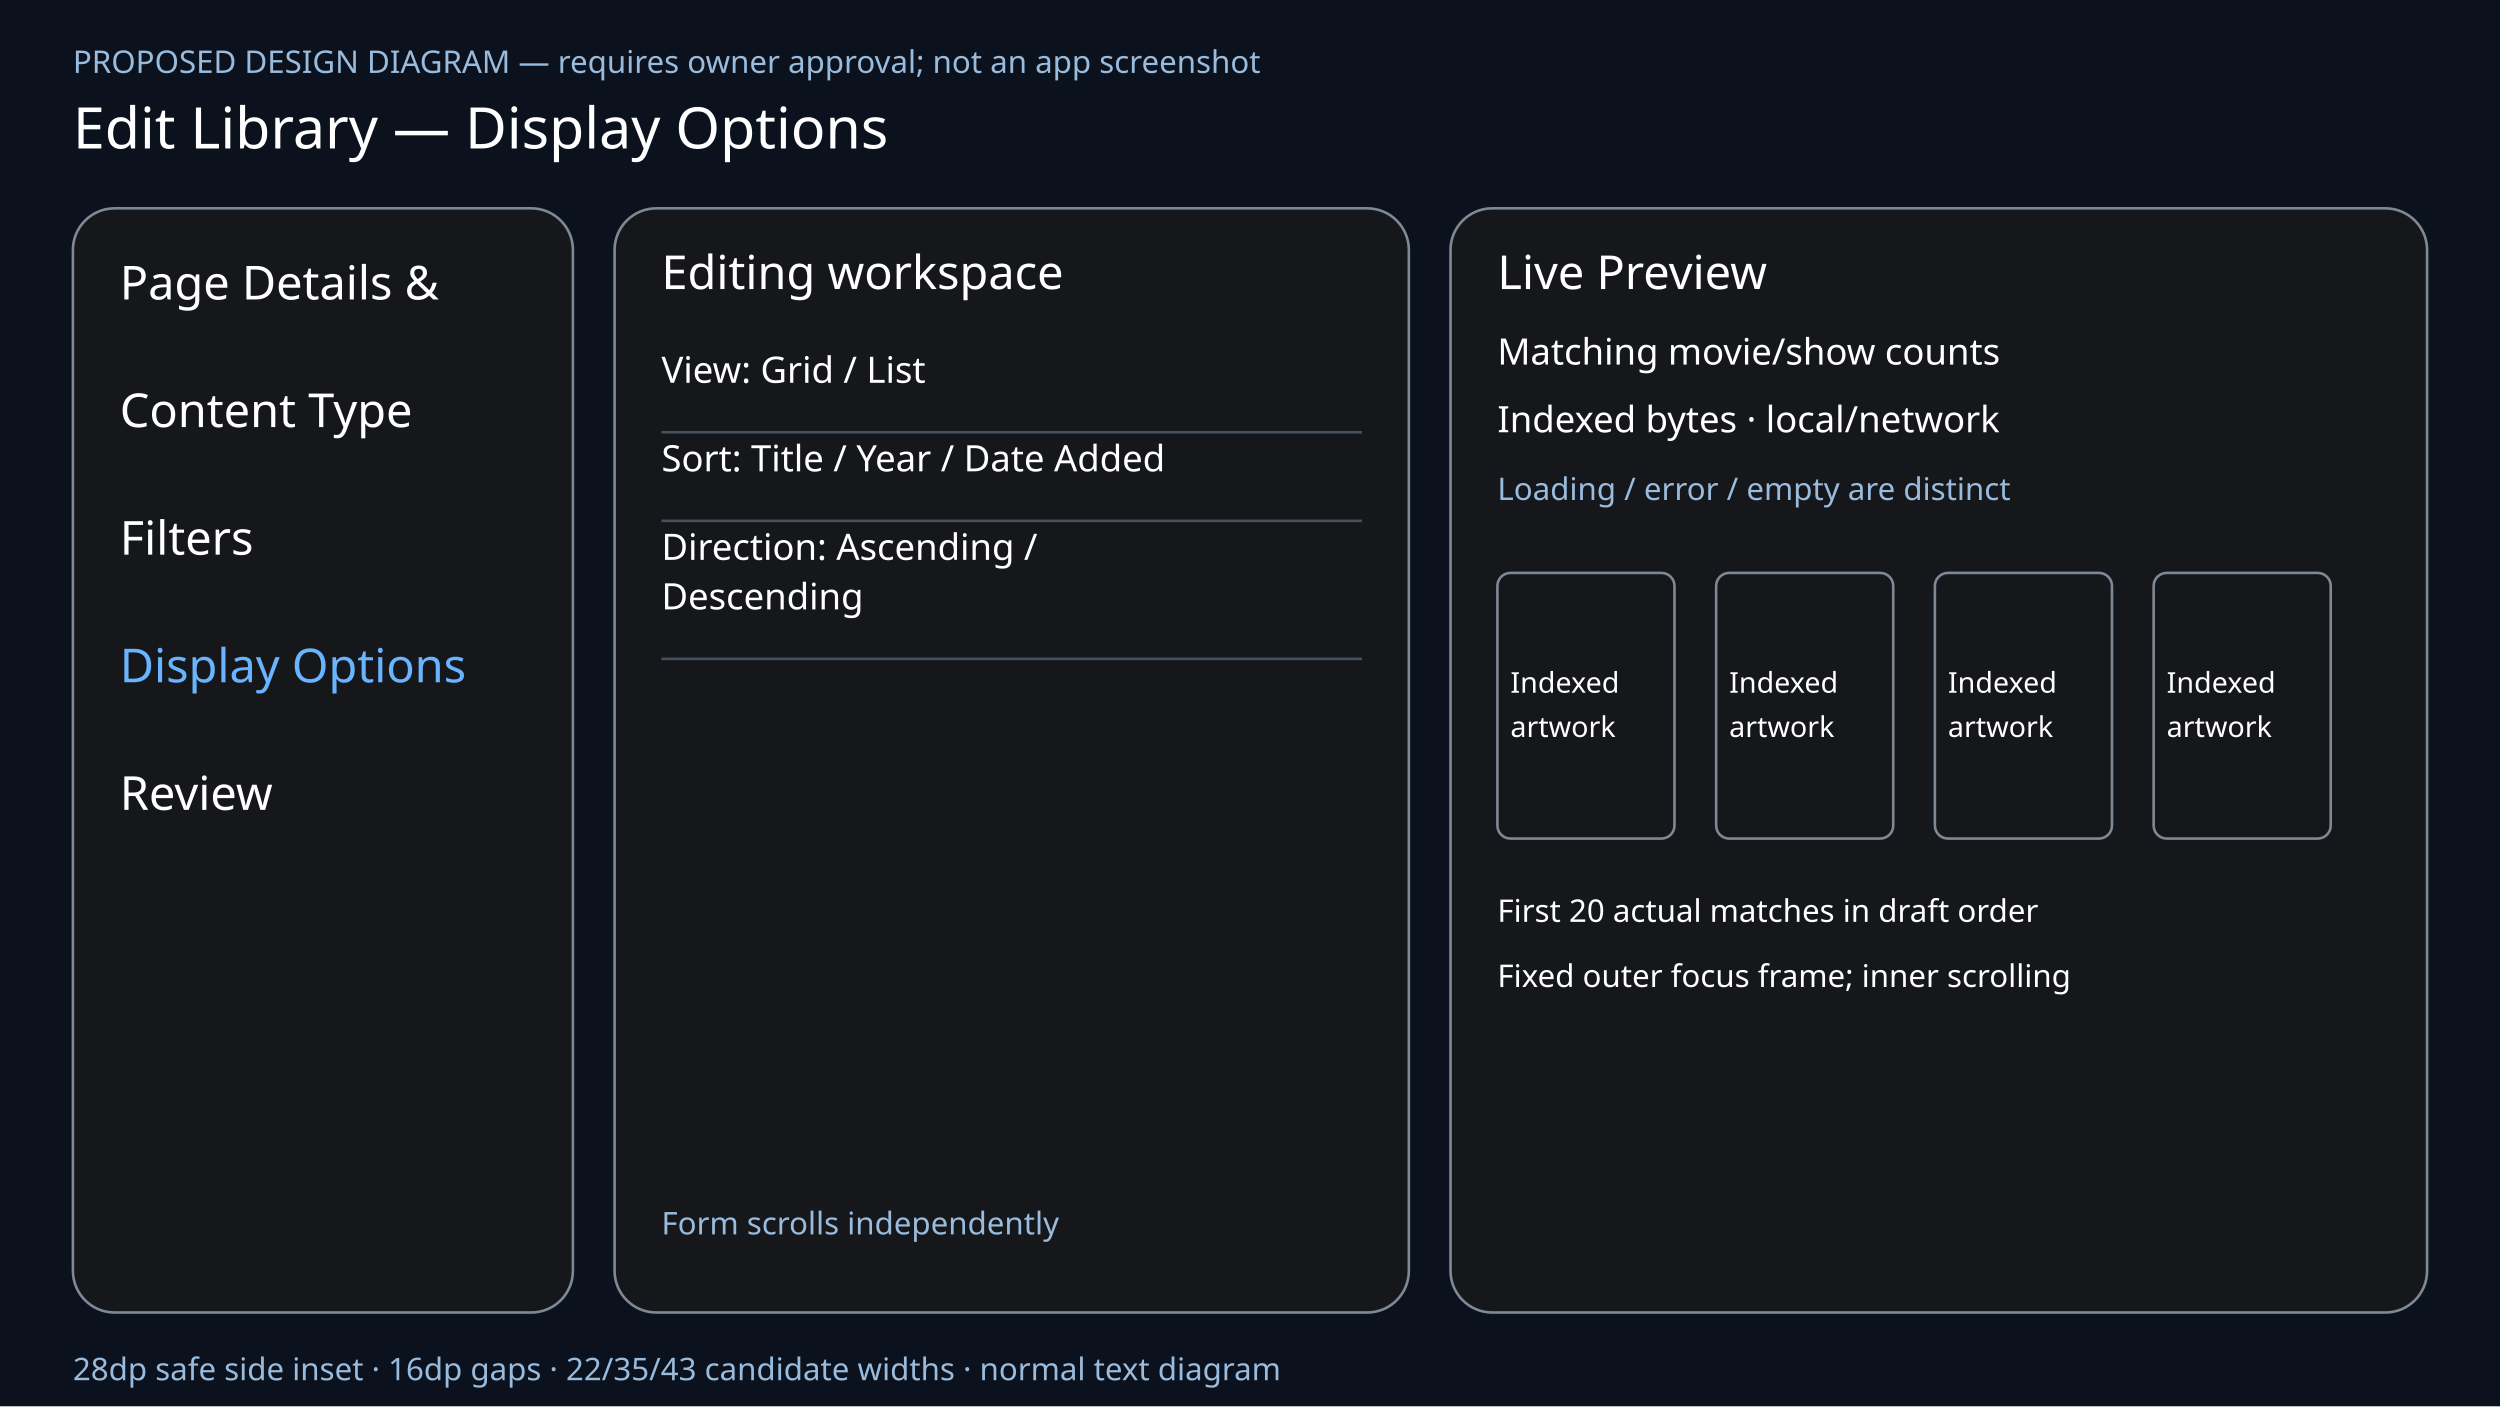
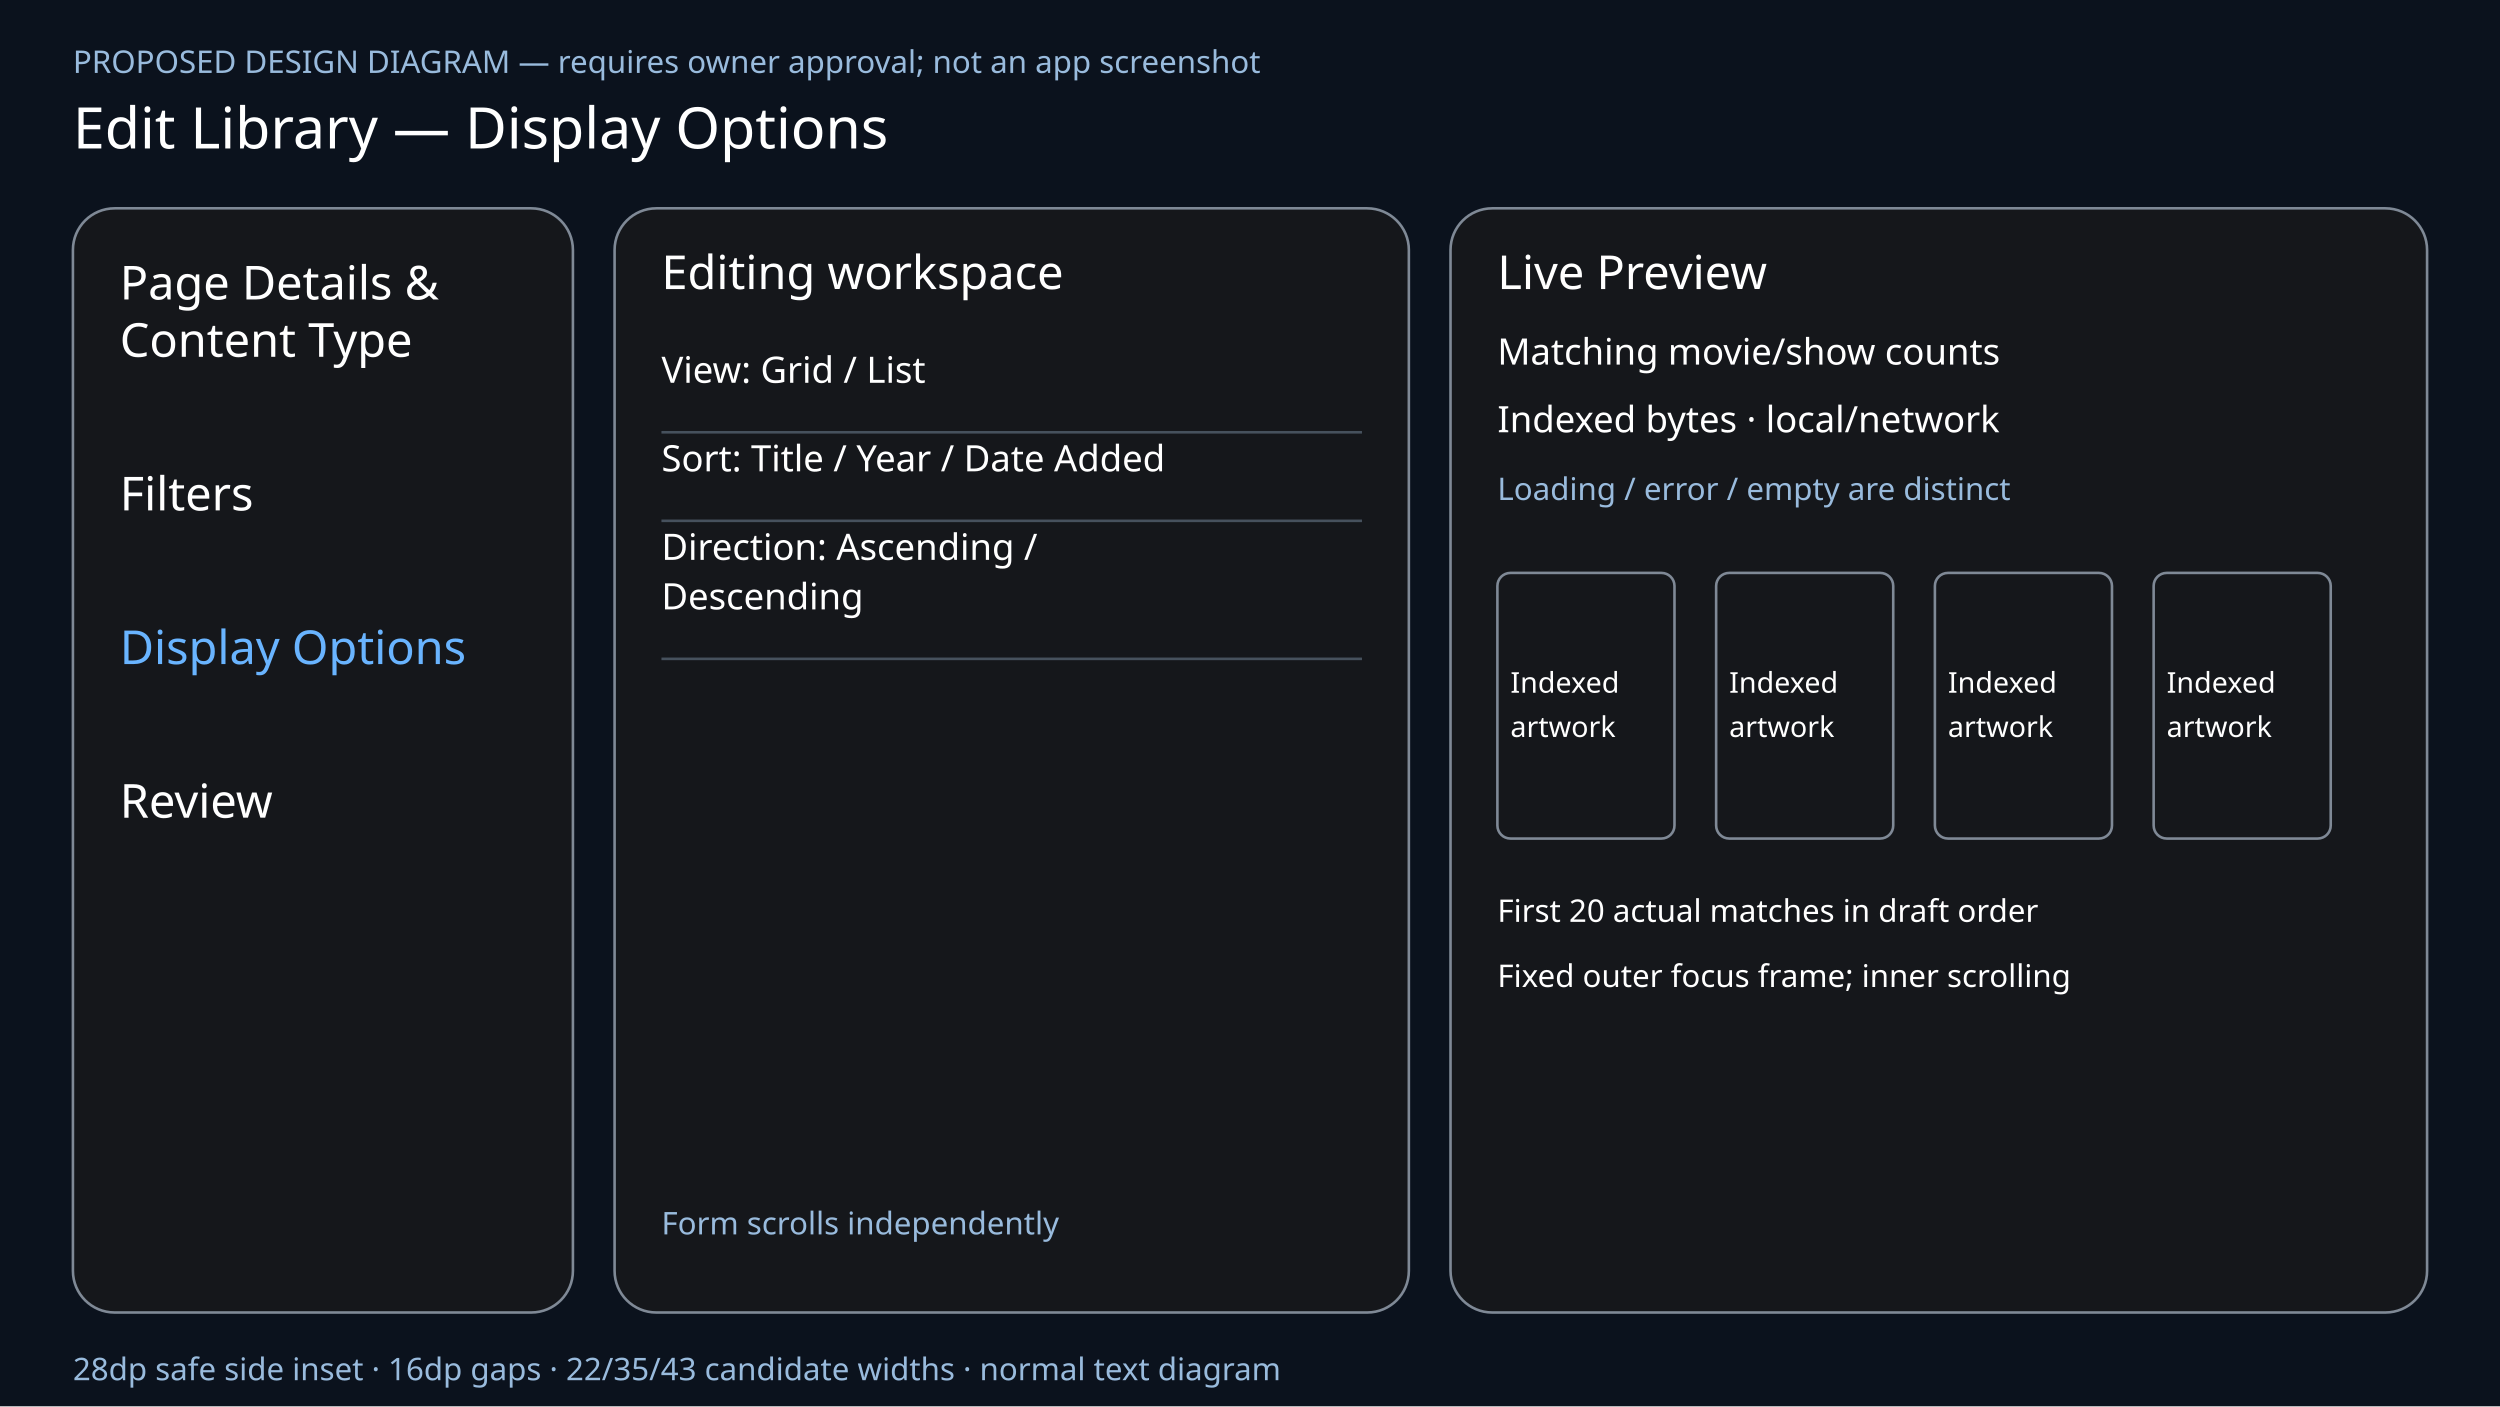
<svg xmlns="http://www.w3.org/2000/svg" width="1920" height="1080" viewBox="0 0 960 540">
  <rect width="960" height="540" fill="#0b121d" />
  <text x="28" y="28" font-family="sans-serif" font-size="12" fill="#99bbdd">PROPOSED DESIGN DIAGRAM — requires owner approval; not an app screenshot</text>
  <text x="28" y="57" font-family="sans-serif" font-size="22" fill="#ffffff">Edit Library — Display Options</text>
  <rect x="28" y="80" width="192" height="424" rx="16" fill="#15171b" stroke="#7f8996" />
  <rect x="236" y="80" width="305" height="424" rx="16" fill="#15171b" stroke="#7f8996" />
  <rect x="557" y="80" width="375" height="424" rx="16" fill="#15171b" stroke="#7f8996" />
  <text x="46" y="115" font-family="sans-serif" font-size="18" fill="#ffffff">Page Details &amp;</text>
-   <text x="46" y="164" font-family="sans-serif" font-size="18" fill="#ffffff">Content Type</text>
-   <text x="46" y="213" font-family="sans-serif" font-size="18" fill="#ffffff">Filters</text>
-   <text x="46" y="262" font-family="sans-serif" font-size="18" fill="#69b4ff">Display Options</text>
-   <text x="46" y="311" font-family="sans-serif" font-size="18" fill="#ffffff">Review</text>
+   <text x="46" y="137" font-family="sans-serif" font-size="18" fill="#ffffff">Content Type</text>
+   <text x="46" y="196" font-family="sans-serif" font-size="18" fill="#ffffff">Filters</text>
+   <text x="46" y="255" font-family="sans-serif" font-size="18" fill="#69b4ff">Display Options</text>
+   <text x="46" y="314" font-family="sans-serif" font-size="18" fill="#ffffff">Review</text>
  <text x="254" y="111" font-family="sans-serif" font-size="18" fill="#ffffff">Editing workspace</text>
  <defs>
    <clipPath id="fields">
      <rect x="250" y="126" width="280" height="300" />
    </clipPath>
  </defs>
  <g clip-path="url(#fields)">
    <text x="254" y="147" font-family="sans-serif" font-size="14" fill="#ffffff">View: Grid / List</text>
    <line x1="254" y1="166" x2="523" y2="166" stroke="#46515d" />
    <text x="254" y="181" font-family="sans-serif" font-size="14" fill="#ffffff">Sort: Title / Year / Date Added</text>
    <line x1="254" y1="200" x2="523" y2="200" stroke="#46515d" />
    <text x="254" y="215" font-family="sans-serif" font-size="14" fill="#ffffff">Direction: Ascending /</text>
    <text x="254" y="234" font-family="sans-serif" font-size="14" fill="#ffffff">Descending</text>
    <line x1="254" y1="253" x2="523" y2="253" stroke="#46515d" />
  </g>
  <text x="254" y="474" font-family="sans-serif" font-size="12" fill="#99bbdd">Form scrolls independently</text>
  <text x="575" y="111" font-family="sans-serif" font-size="18" fill="#ffffff">Live Preview</text>
  <text x="575" y="140" font-family="sans-serif" font-size="14" fill="#ffffff">Matching movie/show counts</text>
  <text x="575" y="166" font-family="sans-serif" font-size="14" fill="#ffffff">Indexed bytes · local/network</text>
  <text x="575" y="192" font-family="sans-serif" font-size="12" fill="#99bbdd">Loading / error / empty are distinct</text>
  <rect x="575" y="220" width="68" height="102" rx="5" fill="none" stroke="#7f8996" />
  <text x="580" y="266" font-family="sans-serif" font-size="11" fill="#ffffff">Indexed</text>
  <text x="580" y="283" font-family="sans-serif" font-size="11" fill="#ffffff">artwork</text>
  <rect x="659" y="220" width="68" height="102" rx="5" fill="none" stroke="#7f8996" />
  <text x="664" y="266" font-family="sans-serif" font-size="11" fill="#ffffff">Indexed</text>
  <text x="664" y="283" font-family="sans-serif" font-size="11" fill="#ffffff">artwork</text>
  <rect x="743" y="220" width="68" height="102" rx="5" fill="none" stroke="#7f8996" />
  <text x="748" y="266" font-family="sans-serif" font-size="11" fill="#ffffff">Indexed</text>
  <text x="748" y="283" font-family="sans-serif" font-size="11" fill="#ffffff">artwork</text>
  <rect x="827" y="220" width="68" height="102" rx="5" fill="none" stroke="#7f8996" />
  <text x="832" y="266" font-family="sans-serif" font-size="11" fill="#ffffff">Indexed</text>
  <text x="832" y="283" font-family="sans-serif" font-size="11" fill="#ffffff">artwork</text>
  <text x="575" y="354" font-family="sans-serif" font-size="12" fill="#ffffff">First 20 actual matches in draft order</text>
  <text x="575" y="379" font-family="sans-serif" font-size="12" fill="#ffffff">Fixed outer focus frame; inner scrolling</text>
  <text x="28" y="530" font-family="sans-serif" font-size="12" fill="#99bbdd">28dp safe side inset · 16dp gaps · 22/35/43 candidate widths · normal text diagram</text>
</svg>
